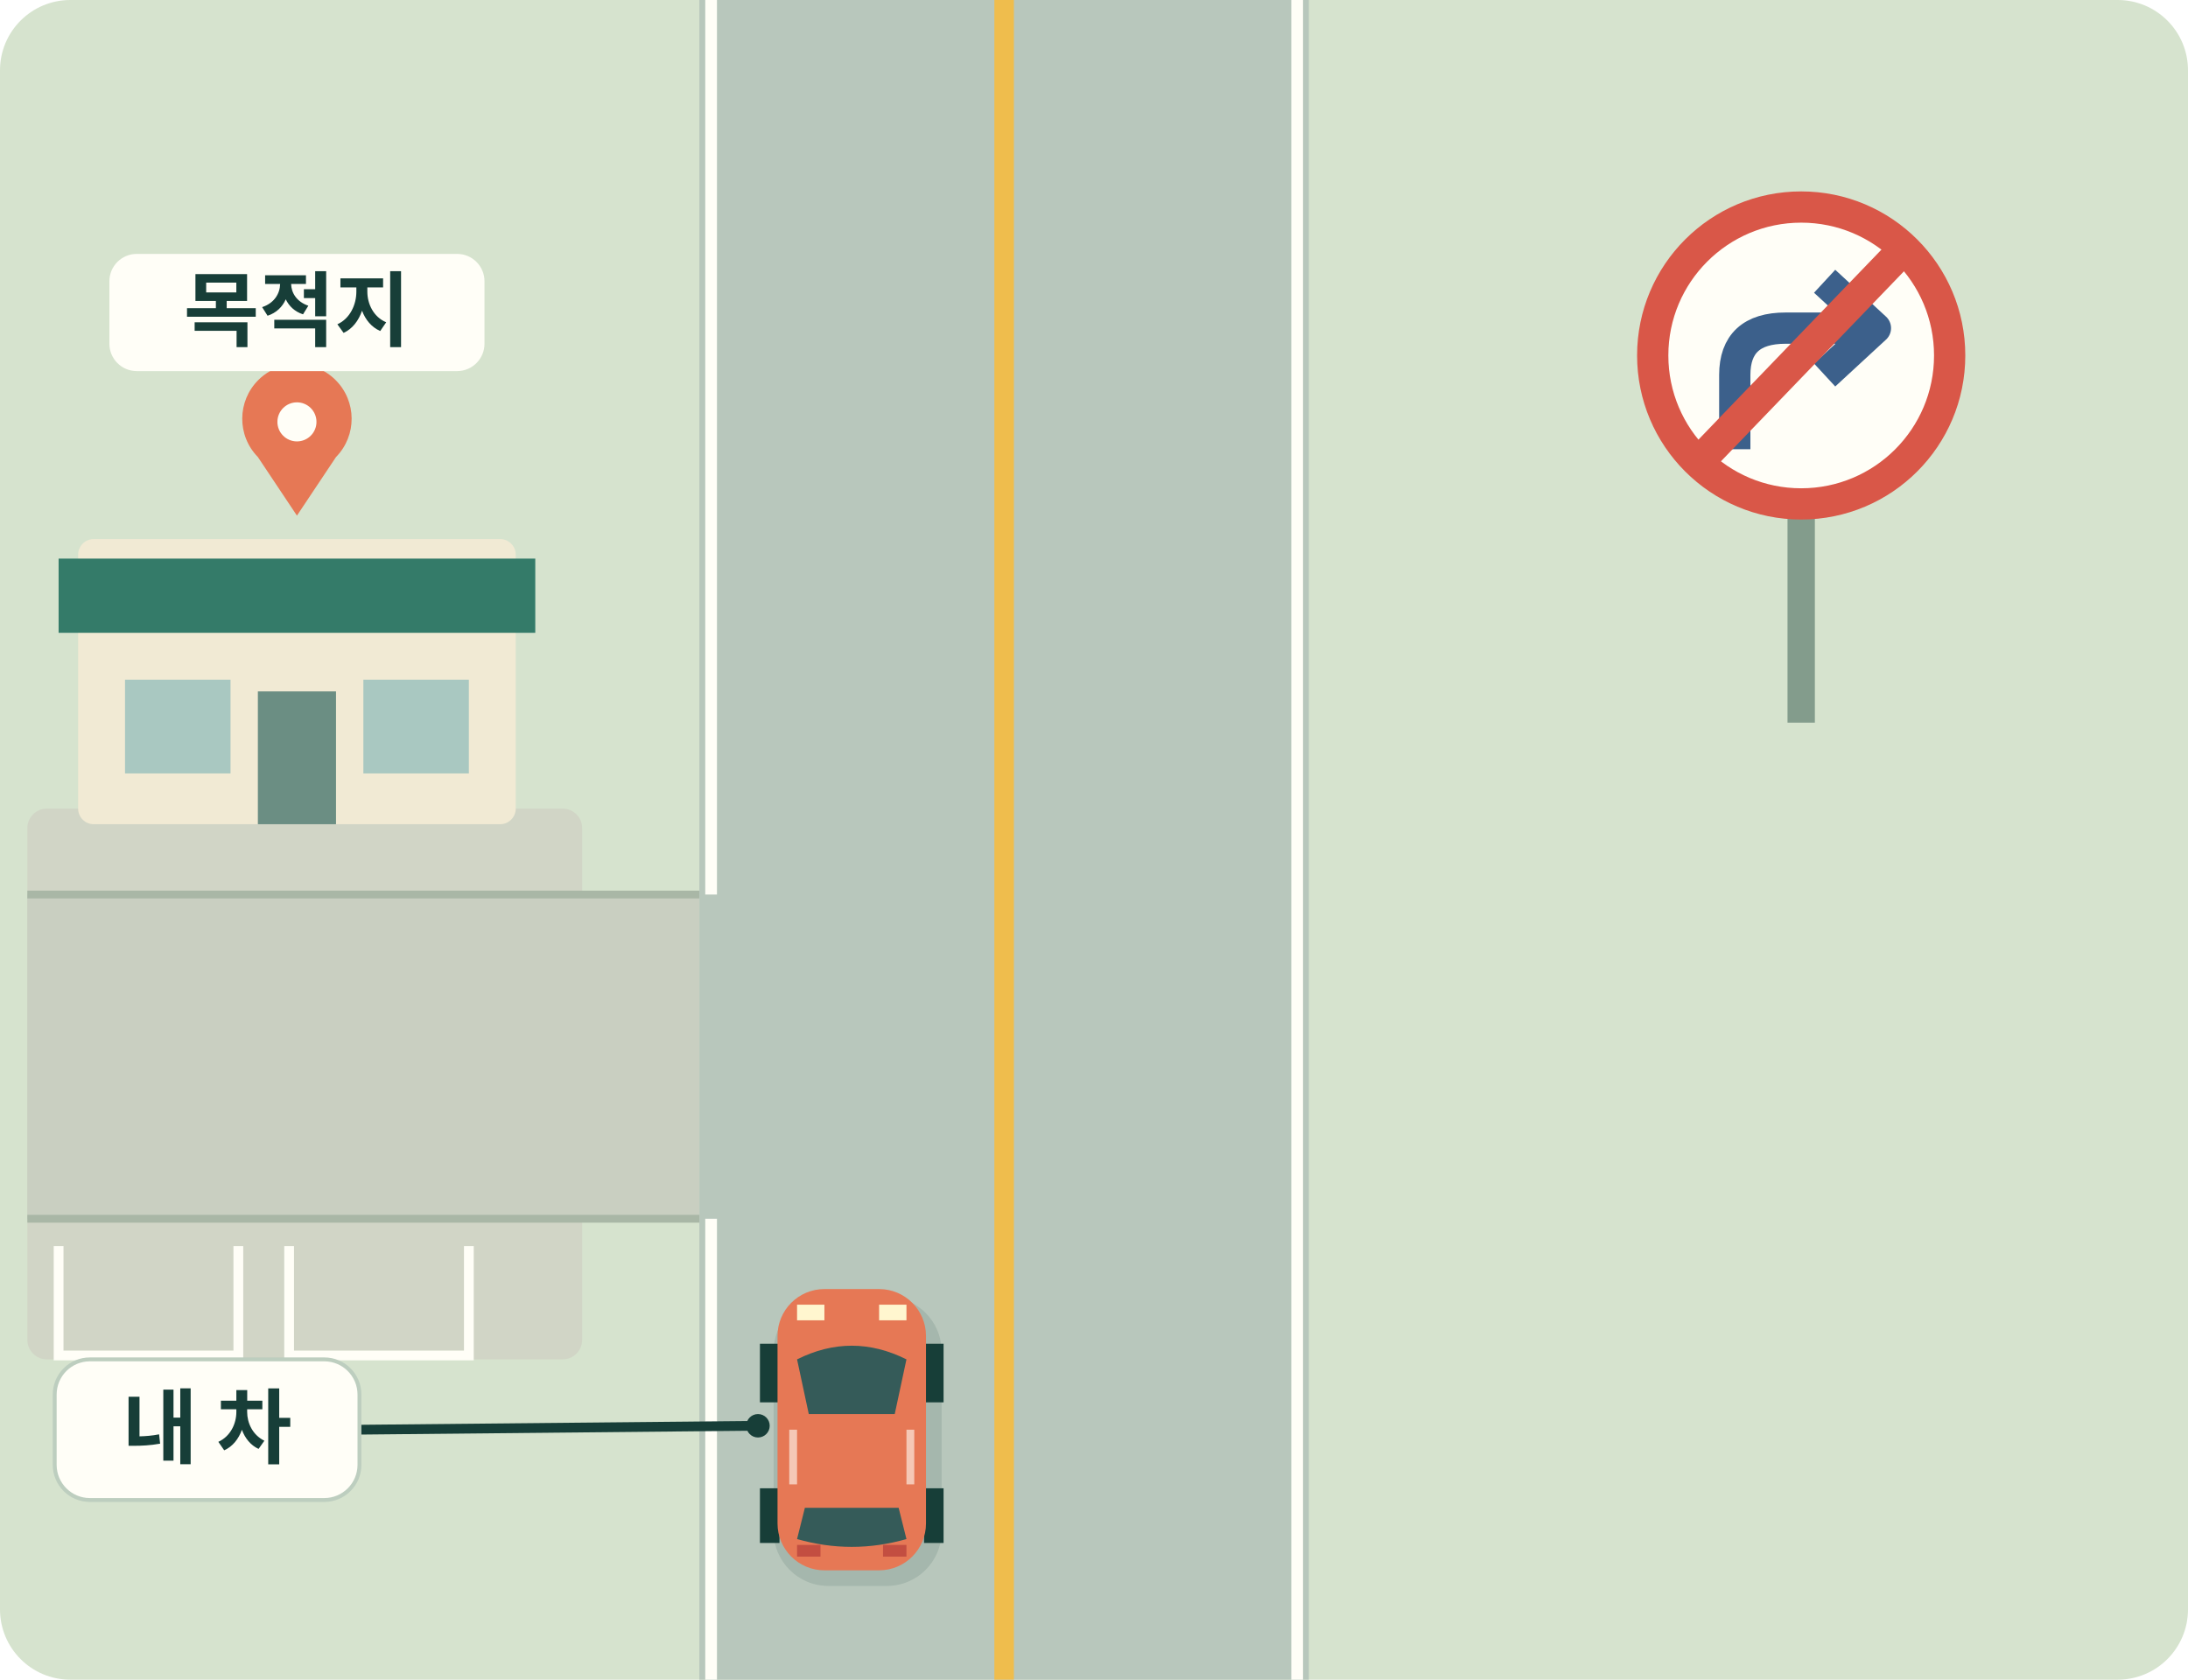
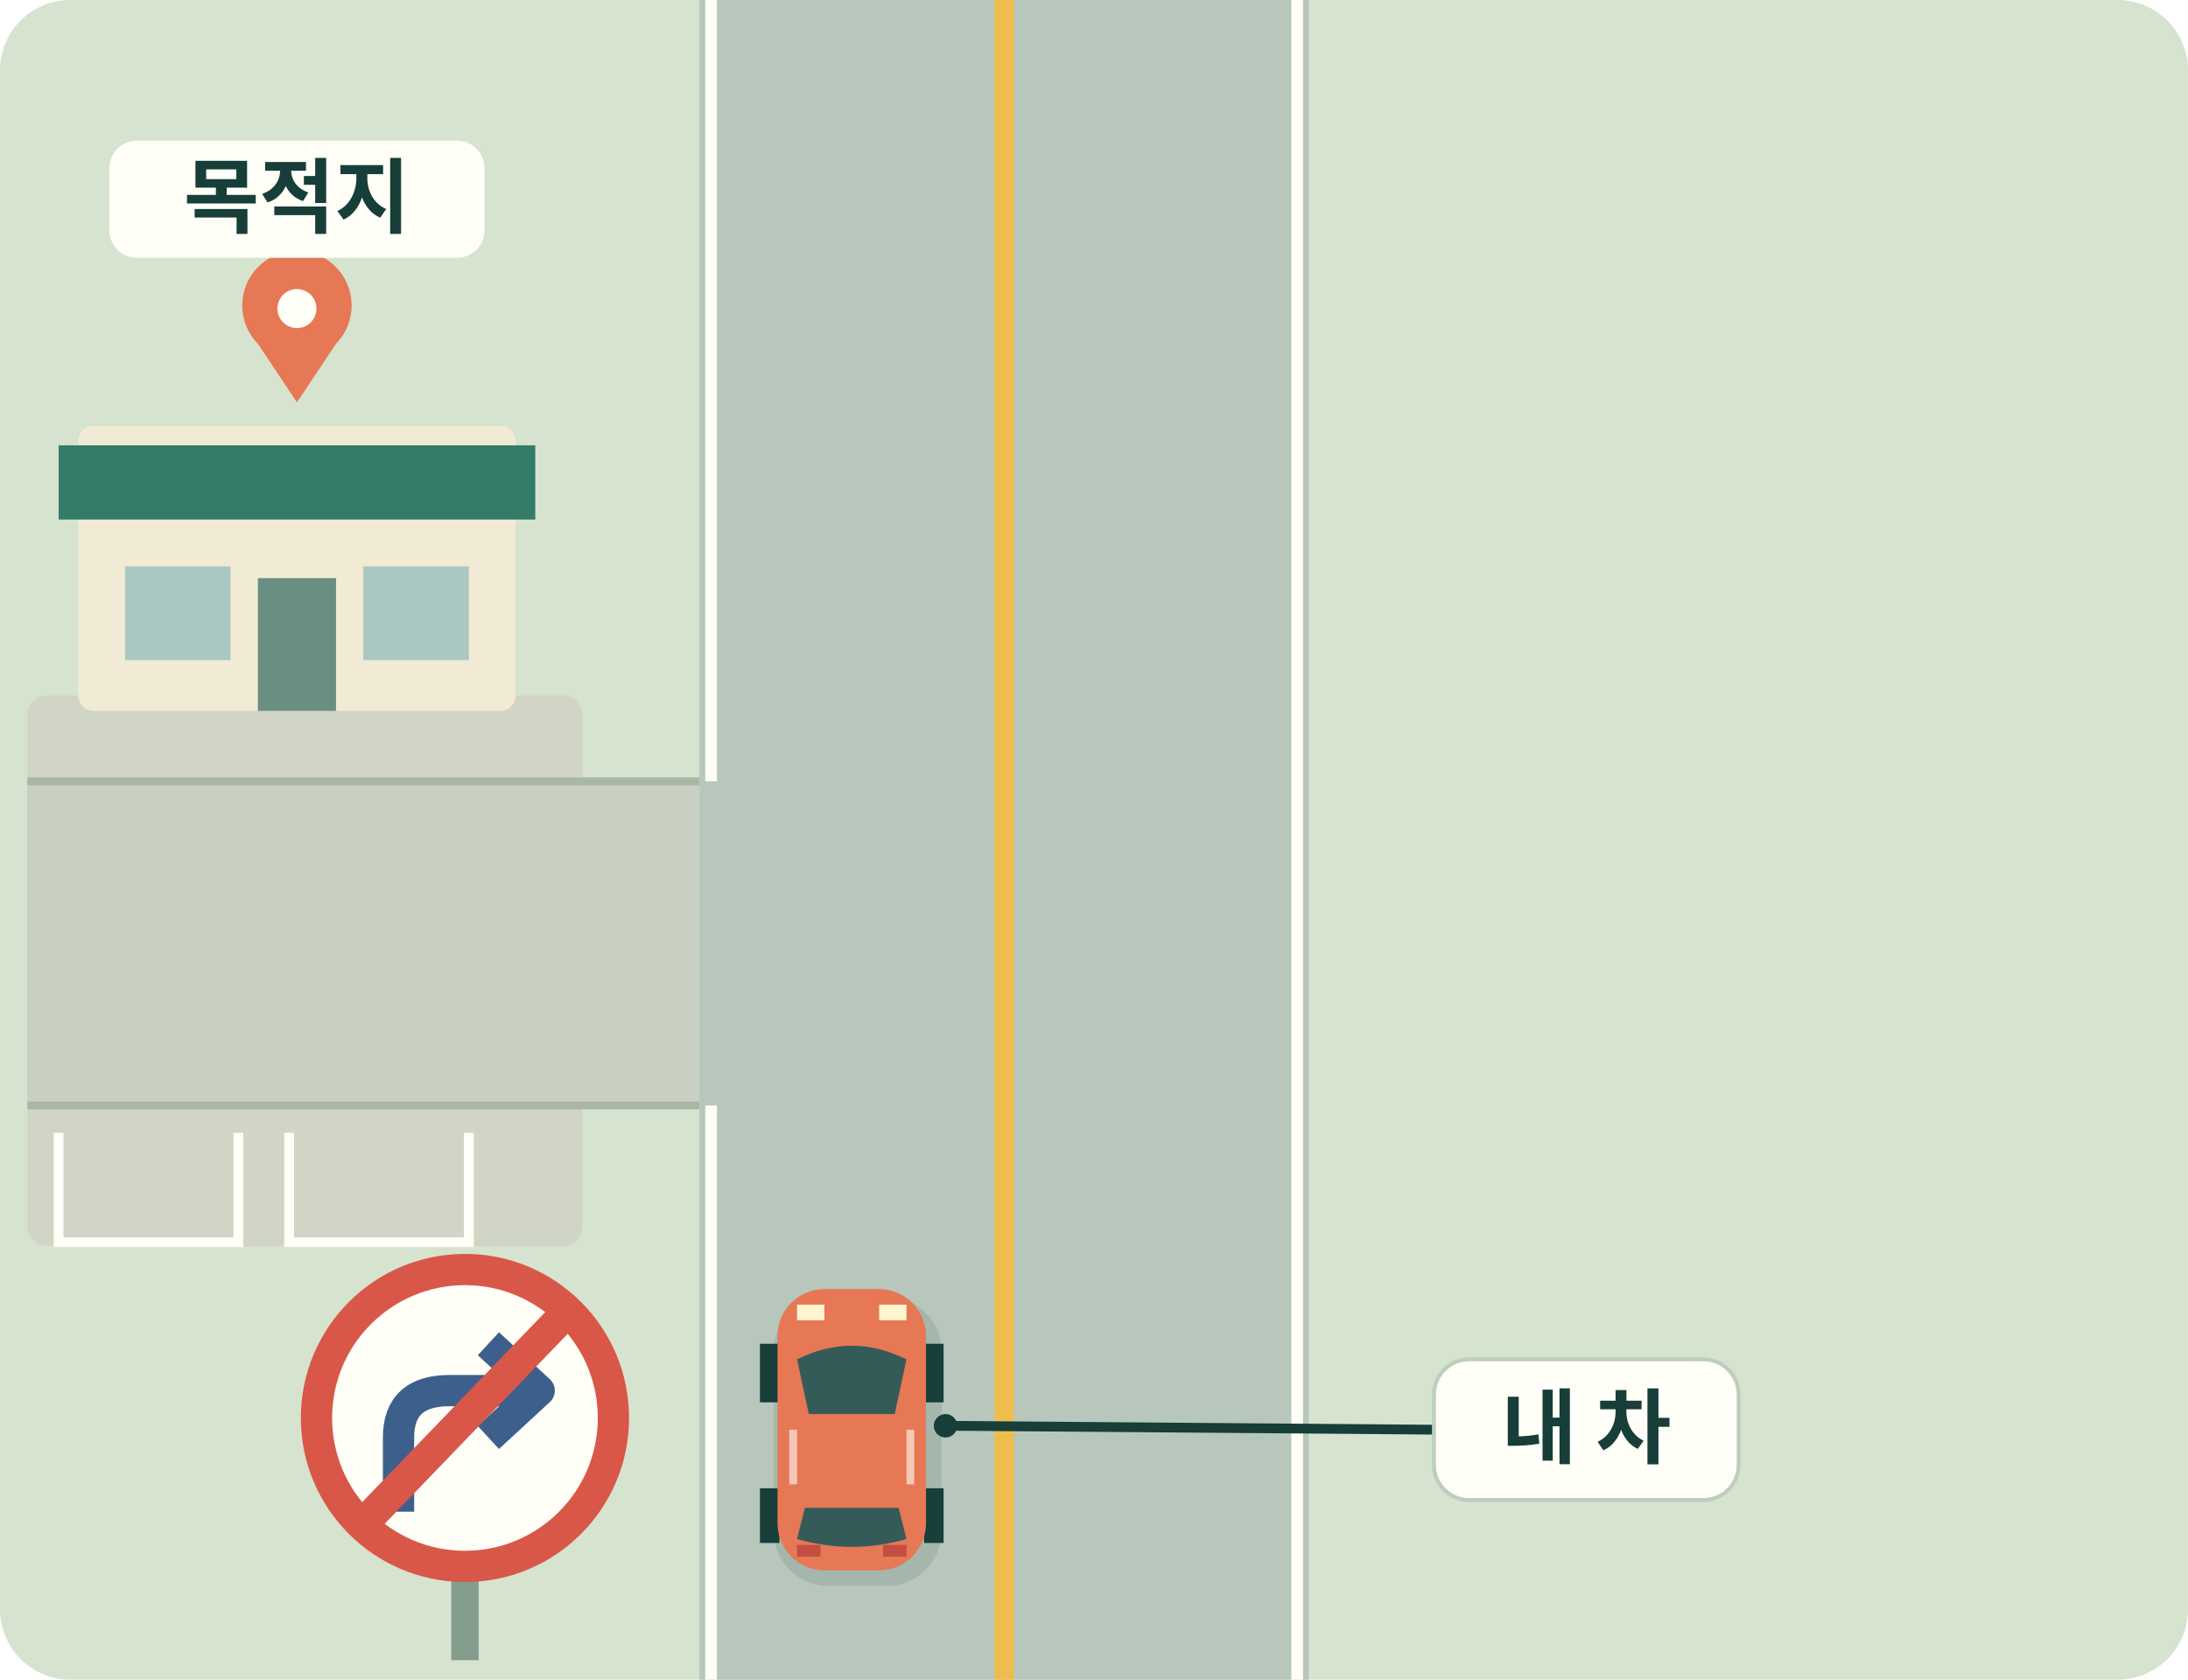
<svg xmlns="http://www.w3.org/2000/svg" data-question-id="entry-04" viewBox="0 0 560 430" role="img" aria-labelledby="scene-title" data-scenario-feature="yellow-entry">
  <rect width="560" height="430" rx="18" fill="#d6e3ce" />
  <g data-road-layout="two-way-two-lane" data-center-line="yellow" data-has-sidewalk="false">
    <rect x="179" width="156" height="430" fill="#b8c7bc" />
    <path d="M257 0V430" fill="none" stroke="#efbd4d" stroke-width="5" data-centerline="yellow-solid" />
  </g>
-   <path d="M182 0V229M182 312V430" fill="none" stroke="#fffef7" stroke-width="3" />
+   <path d="M182 0V200M182 283V430" fill="none" stroke="#fffef7" stroke-width="3" />
  <path d="M332 0V430" fill="none" stroke="#fffef7" stroke-width="3" />
  <g data-driveway="left">
-     <rect x="7" y="207" width="142" height="141" rx="5" fill="#d1d5c6" />
-     <rect x="7" y="229" width="172" height="83" fill="#c9cfc1" />
-     <path d="M7 229h172M7 312h172" fill="none" stroke="#a9b7a6" stroke-width="2" />
+     <rect x="7" y="178" width="142" height="141" rx="5" fill="#d1d5c6" />
+     <rect x="7" y="200" width="172" height="83" fill="#c9cfc1" />
+     <path d="M7 200h172M7 283h172" fill="none" stroke="#a9b7a6" stroke-width="2" />
    <g data-destination="true">
-       <rect x="20" y="138" width="112" height="73" rx="4" fill="#f1ead4" />
-       <path d="M15 143h122v19H15Z" fill="#347b69" />
-       <path d="M32 174h27v24h-27ZM93 174h27v24h-27Z" fill="#a9c8c1" />
-       <path d="M66 177h20v34h-20Z" fill="#6b8e83" />
-       <path d="M76 132l-10 -15a14 14 0 1 1 20 0Z" fill="#e67855" />
-       <circle cx="76" cy="108" r="5" fill="#fffef7" />
-       <rect x="28" y="65" width="96" height="30" rx="7" fill="#fffef7" />
-       <text x="76" y="87" font-family="Pretendard, 'Noto Sans KR', sans-serif" font-size="21" font-weight="750" fill="#173e38" text-anchor="middle">목적지</text>
+       <rect x="20" y="109" width="112" height="73" rx="4" fill="#f1ead4" />
+       <path d="M15 114h122v19H15Z" fill="#347b69" />
+       <path d="M32 145h27v24h-27ZM93 145h27v24h-27Z" fill="#a9c8c1" />
+       <path d="M66 148h20v34h-20Z" fill="#6b8e83" />
+       <path d="M76 103l-10 -15a14 14 0 1 1 20 0Z" fill="#e67855" />
+       <circle cx="76" cy="79" r="5" fill="#fffef7" />
+       <rect x="28" y="36" width="96" height="30" rx="7" fill="#fffef7" />
+       <text x="76" y="58" font-family="Pretendard, 'Noto Sans KR', sans-serif" font-size="21" font-weight="750" fill="#173e38" text-anchor="middle">목적지</text>
    </g>
-     <path d="M15 319v28h46v-28m13 0v28h46v-28" stroke="#fffef7" stroke-width="2.5" fill="none" />
+     <path d="M15 290v28h46v-28m13 0v28h46v-28" stroke="#fffef7" stroke-width="2.5" fill="none" />
  </g>
-   <g data-sign="no-crossing" transform="translate(461 91)">
-     <path d="M0 33v61" stroke="#839c8c" stroke-width="7" />
+   <g data-sign="no-crossing" transform="translate(119 363)">
+     <path d="M0 33v29" stroke="#839c8c" stroke-width="7" />
    <circle r="38" fill="#fffef7" stroke="#d95748" stroke-width="8" />
    <path d="M-17 24V5Q-17 -7 -4 -7H19m-13 -12 13 12 -13 12" fill="none" stroke="#3c608b" stroke-width="8" stroke-linejoin="round" />
    <path d="M-26 27L26 -27" stroke="#d95748" stroke-width="8" />
  </g>
  <g data-vehicle-role="own" data-car-x="218" data-car-y="365" transform="translate(218 365) rotate(0)">
    <rect x="-20" y="-33" width="43" height="74" rx="14" fill="#173e38" opacity=".12" />
    <path d="M-21 -21v15m42 -15v15m-42 22v14m42 -14v14" stroke="#173e38" stroke-width="5" />
    <rect x="-19" y="-35" width="38" height="72" rx="12" fill="#e67855" />
    <path d="M-14 -17q14 -7 28 0l-3 14h-22Z M-12 21h24l2 8q-14 4 -28 0Z" fill="#355b59" />
    <path d="M-15 1v14M15 1v14" stroke="#fffef7" stroke-opacity=".6" stroke-width="2" />
    <path d="M-14 -29h7m14 0h7" stroke="#fff6cf" stroke-width="4" />
    <path d="M-14 32h6m16 0h6" stroke="#c34e41" stroke-width="3" />
  </g>
  <g class="vehicle-callout">
-     <path d="M92 366L194 365" fill="none" stroke="#173e38" stroke-width="2.5" />
-     <circle cx="194" cy="365" r="3" fill="#173e38" />
-     <rect x="14" y="348" width="78" height="36" rx="9" fill="#fffef7" stroke="#bdcebf" />
-     <text x="53" y="373" font-family="Pretendard, 'Noto Sans KR', sans-serif" font-size="21" font-weight="750" fill="#173e38" text-anchor="middle">내 차</text>
+     <path d="M367 366L242 365" fill="none" stroke="#173e38" stroke-width="2.5" />
+     <circle cx="242" cy="365" r="3" fill="#173e38" />
+     <rect x="367" y="348" width="78" height="36" rx="9" fill="#fffef7" stroke="#bdcebf" />
+     <text x="406" y="373" font-family="Pretendard, 'Noto Sans KR', sans-serif" font-size="21" font-weight="750" fill="#173e38" text-anchor="middle">내 차</text>
  </g>
</svg>
